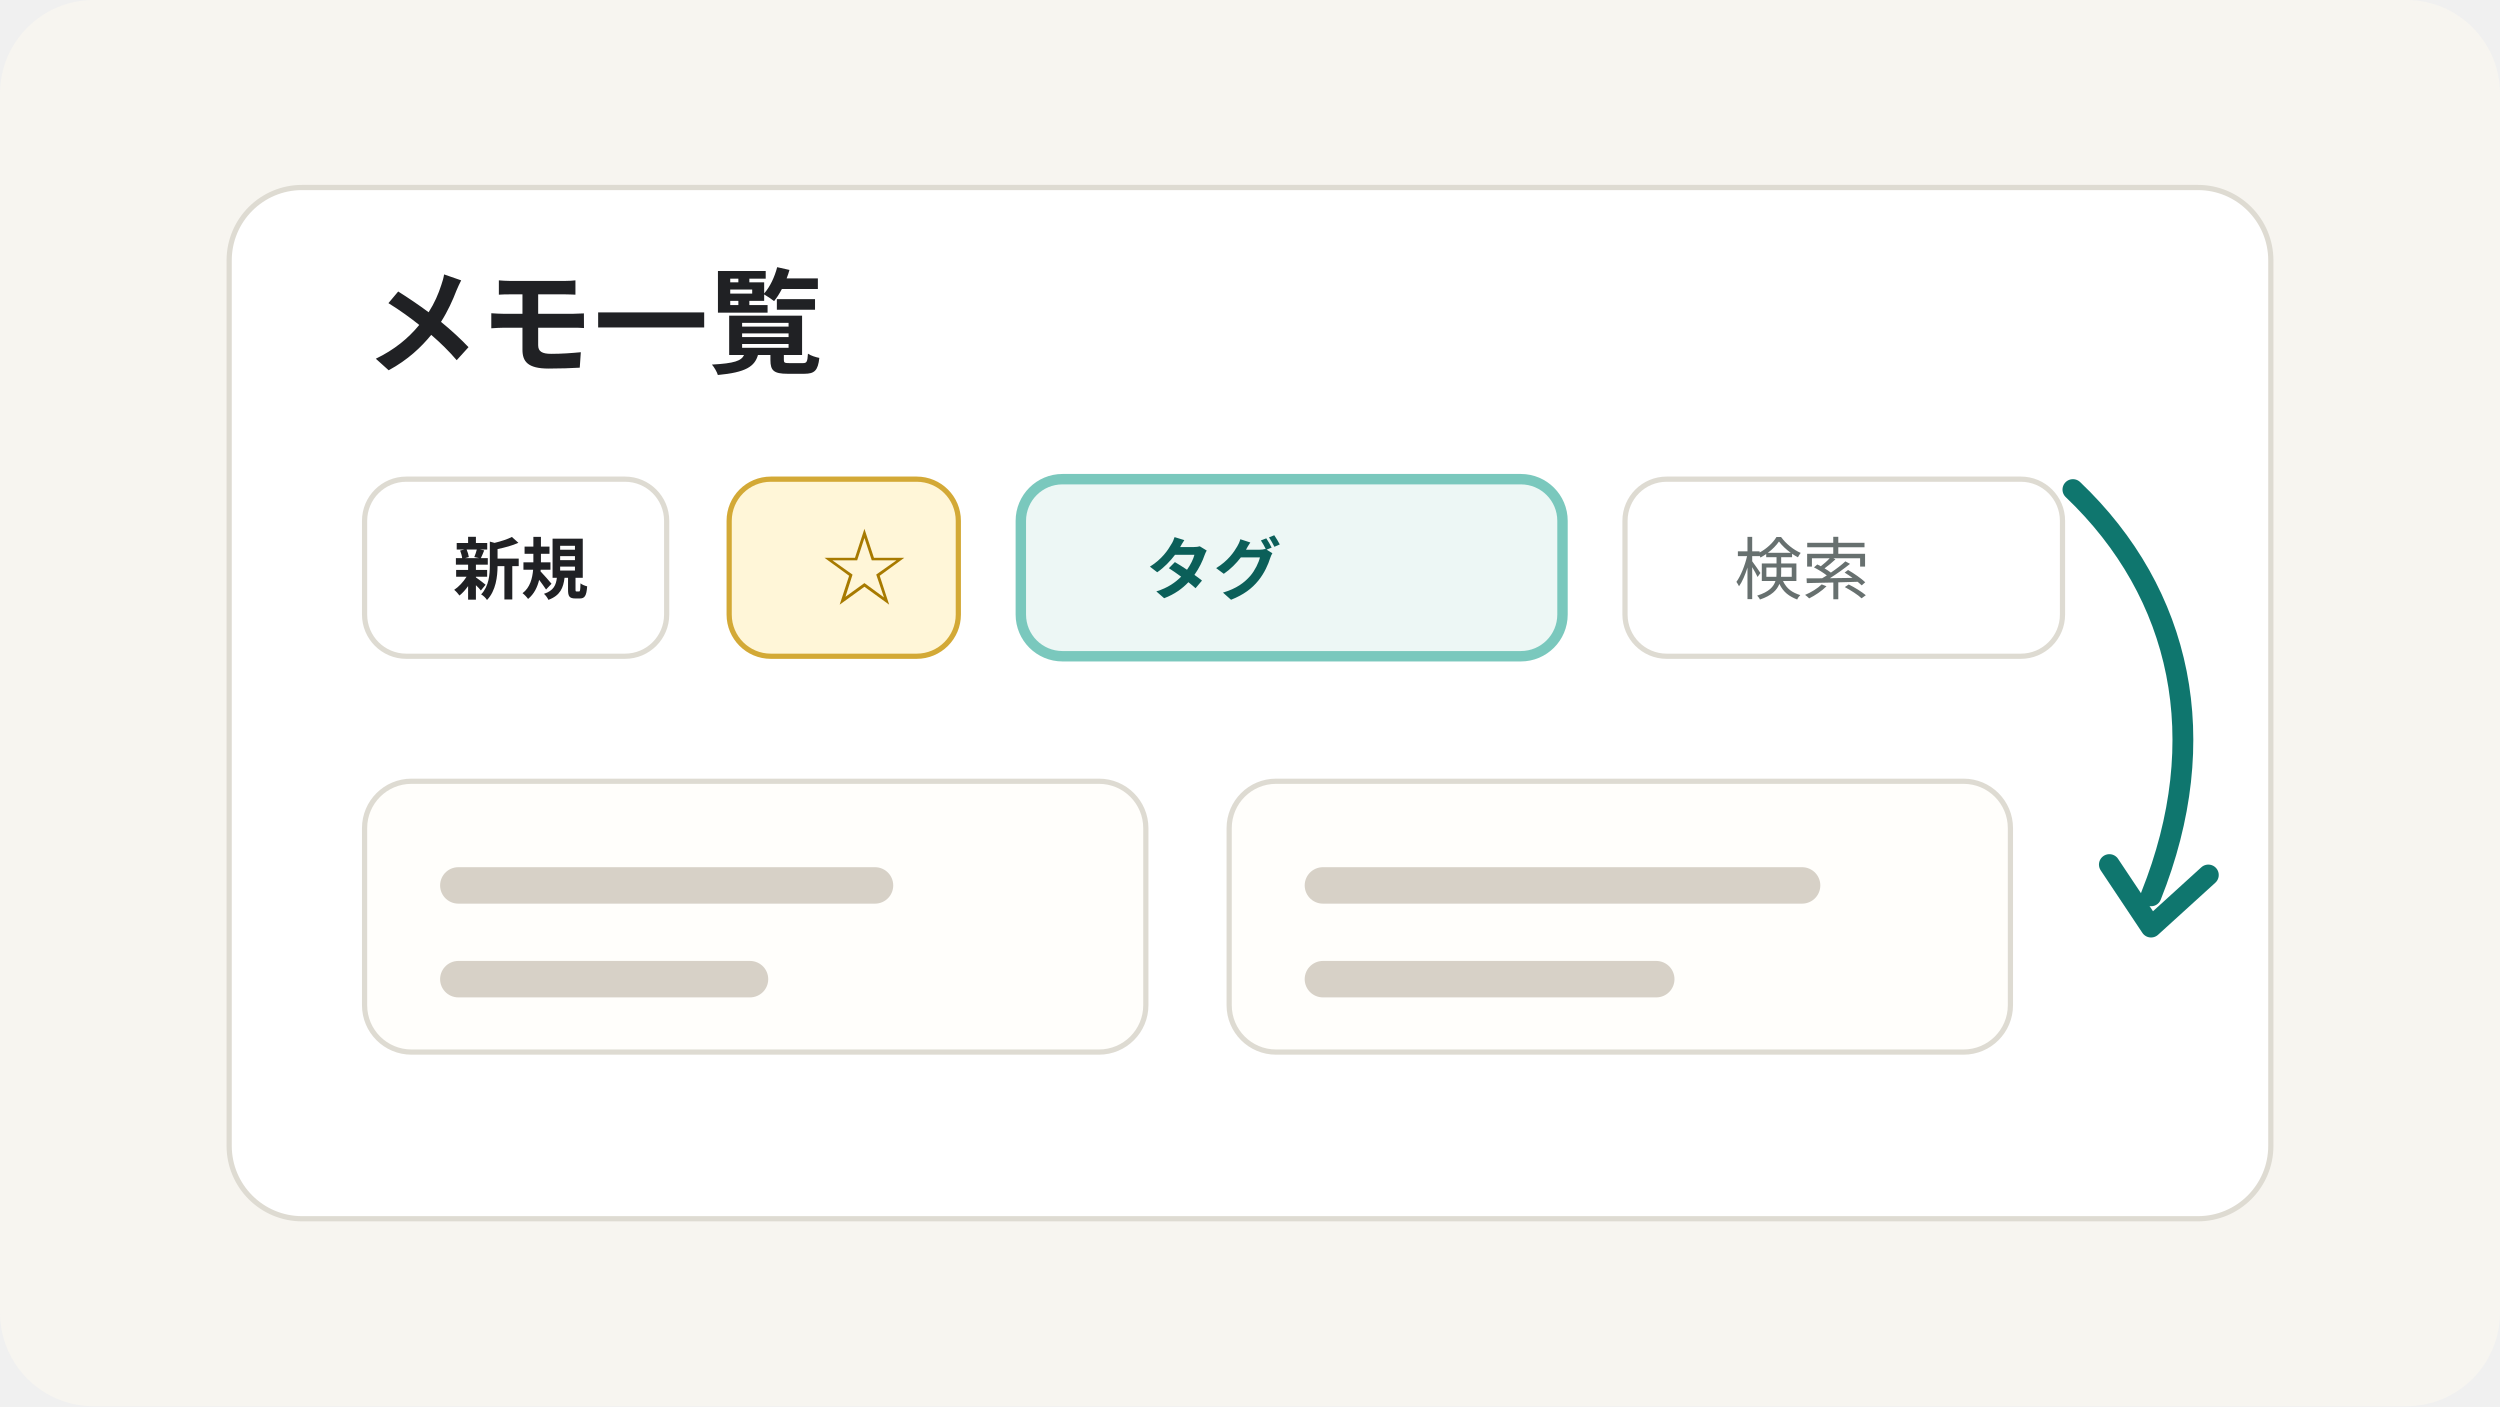
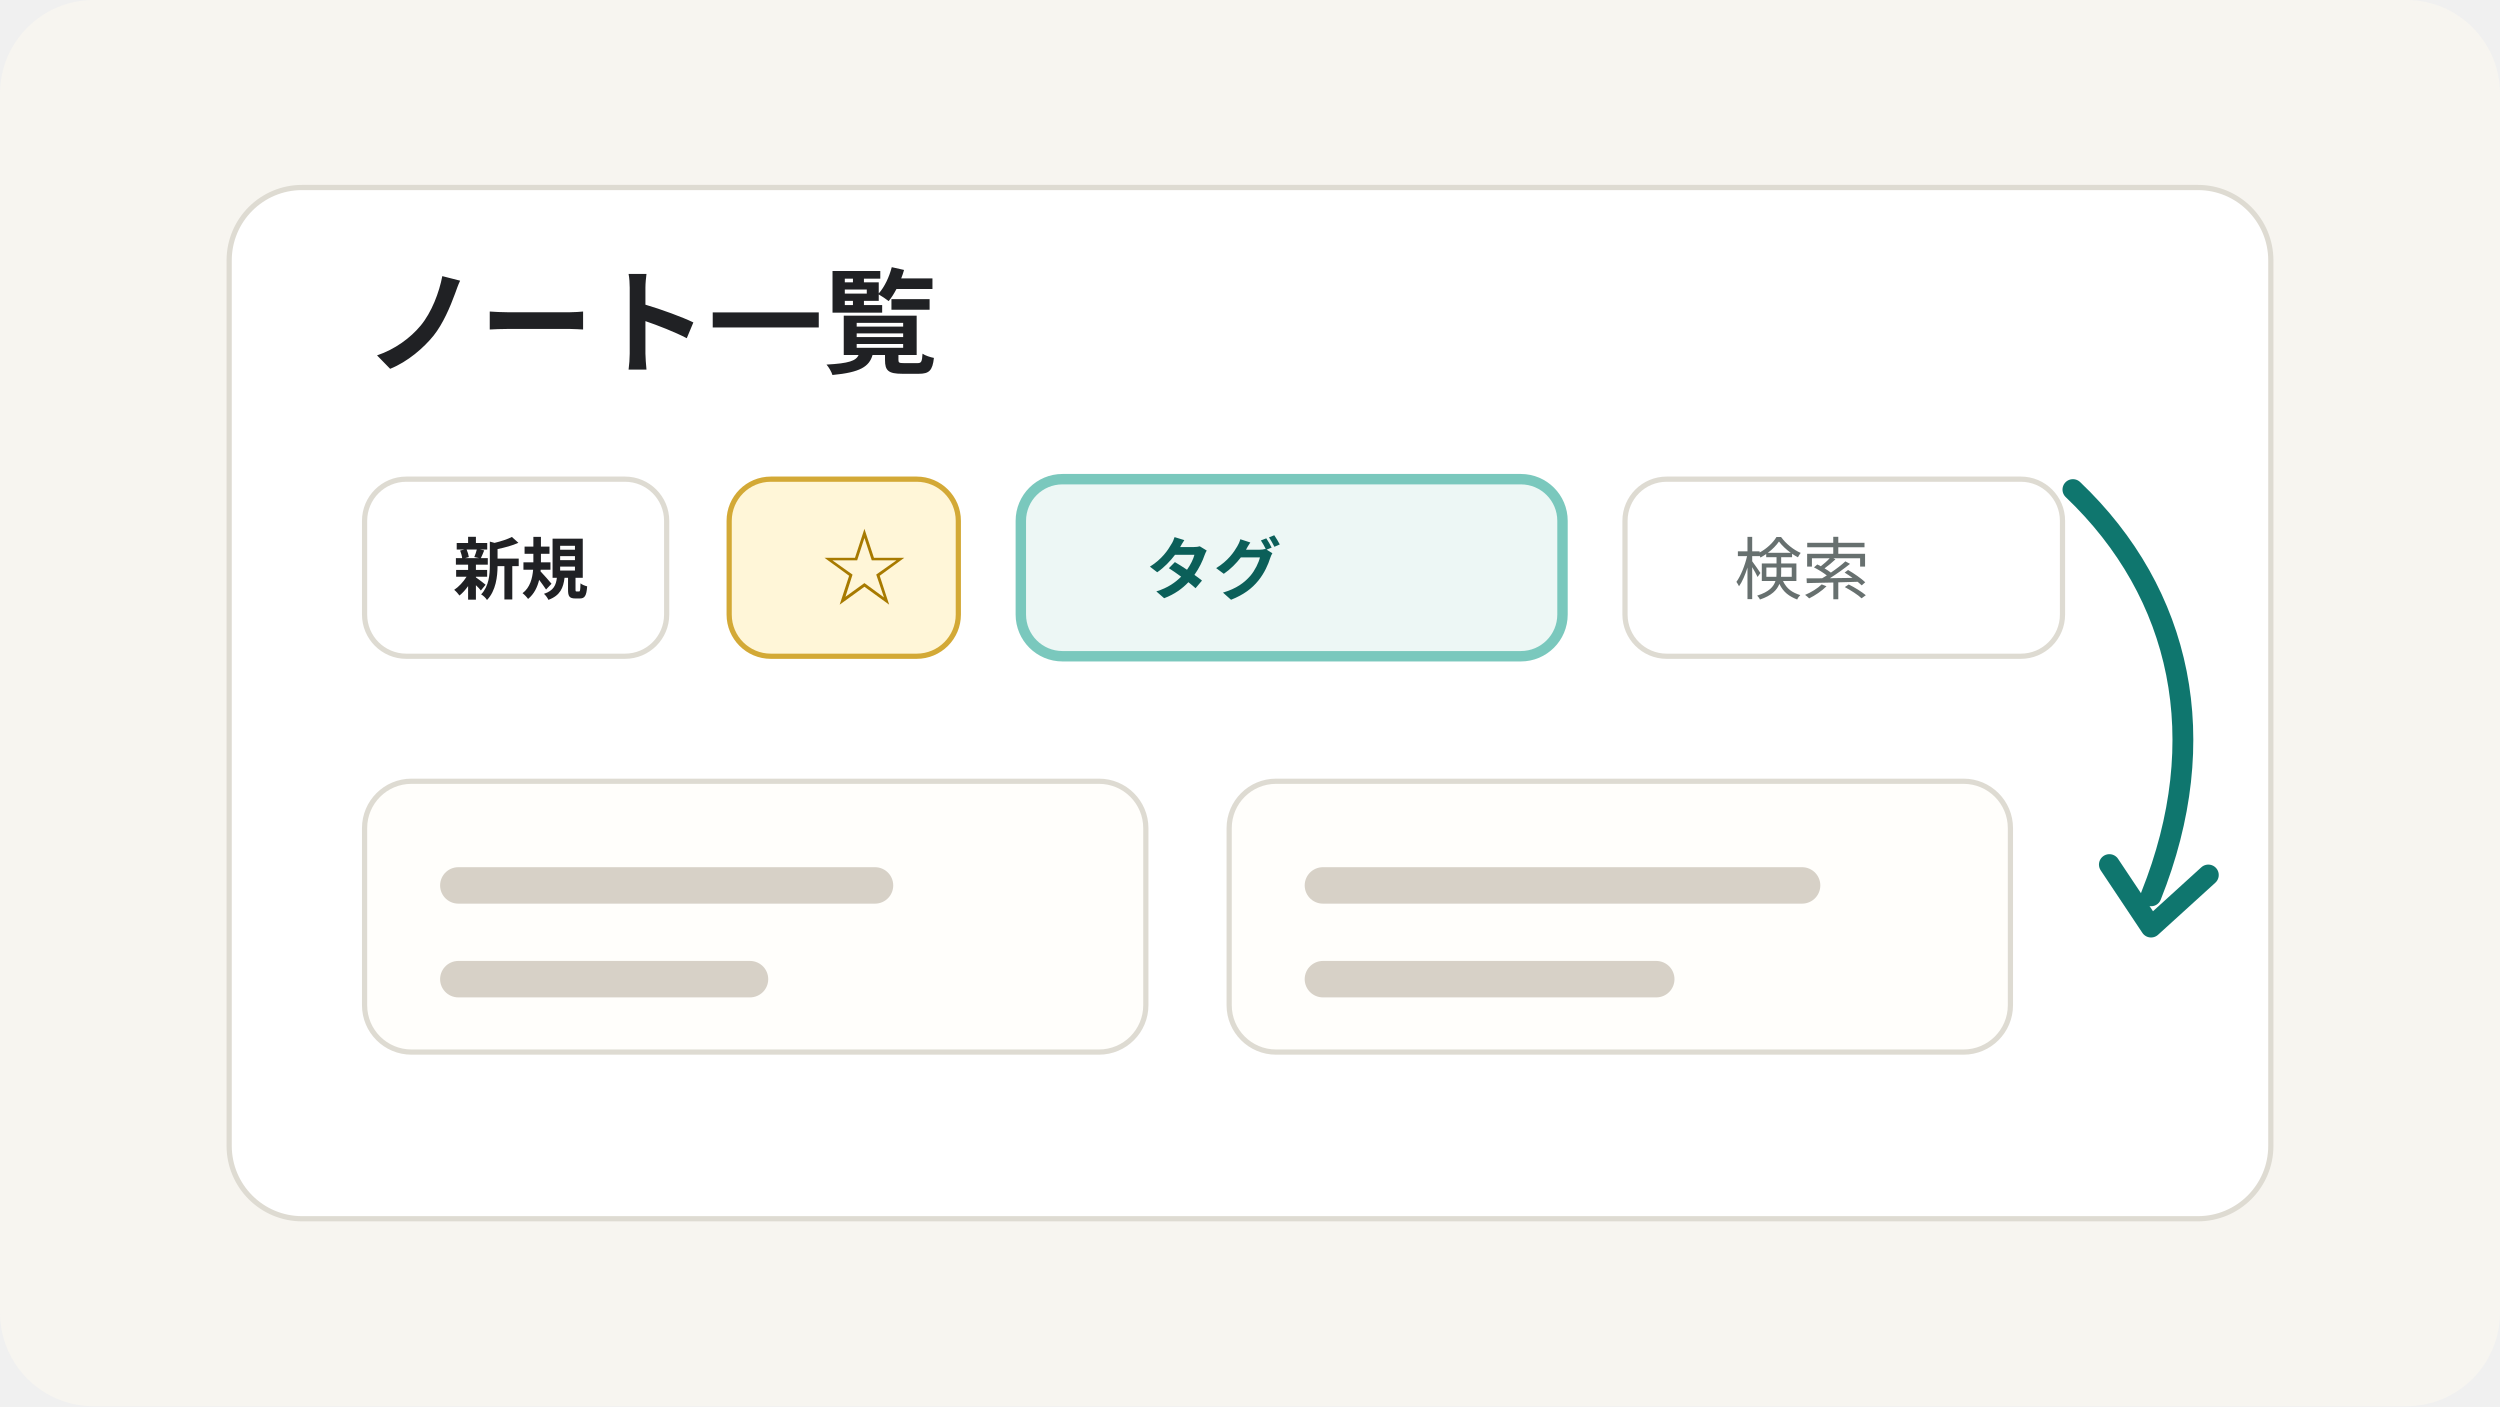
<svg xmlns="http://www.w3.org/2000/svg" viewBox="0 0 480 270" role="img" aria-labelledby="title desc">
  <rect width="480" height="270" rx="18" fill="#f7f5f0" />
  <rect x="44" y="36" width="392" height="198" rx="14" fill="#ffffff" stroke="#dedbd2" />
-   <text x="70" y="70" fill="#202124" font-family="Segoe UI, Yu Gothic UI, Meiryo, Arial, sans-serif" font-size="22" font-weight="800">メモ一覧</text>
+   <text x="70" y="70" fill="#202124" font-family="Segoe UI, Yu Gothic UI, Meiryo, Arial, sans-serif" font-size="22" font-weight="800">ノート一覧</text>
  <rect x="70" y="92" width="58" height="34" rx="8" fill="#ffffff" stroke="#dedbd2" />
  <text x="87" y="114" fill="#202124" font-family="Segoe UI, Yu Gothic UI, Meiryo, Arial, sans-serif" font-size="13" font-weight="700">新規</text>
  <rect x="140" y="92" width="44" height="34" rx="8" fill="#fff6d8" stroke="#d3a936" />
  <text x="157" y="116" fill="#a77a00" font-family="Segoe UI, Yu Gothic UI, Meiryo, Arial, sans-serif" font-size="20" font-weight="800">☆</text>
  <rect x="196" y="92" width="104" height="34" rx="8" fill="#edf7f5" stroke="#7ac8bd" stroke-width="2" />
  <text x="220" y="114" fill="#0b5f59" font-family="Segoe UI, Yu Gothic UI, Meiryo, Arial, sans-serif" font-size="13" font-weight="800">タグ</text>
  <rect x="312" y="92" width="84" height="34" rx="8" fill="#ffffff" stroke="#dedbd2" />
  <text x="333" y="114" fill="#67706f" font-family="Segoe UI, Yu Gothic UI, Meiryo, Arial, sans-serif" font-size="13">検索</text>
  <rect x="70" y="150" width="150" height="52" rx="9" fill="#fffefb" stroke="#dedbd2" />
  <rect x="236" y="150" width="150" height="52" rx="9" fill="#fffefb" stroke="#dedbd2" />
  <path d="M88 170h80M88 188h56M254 170h92M254 188h64" stroke="#d7d1c7" stroke-width="7" stroke-linecap="round" />
  <path d="M398 94c21 20 27 48 15 78" fill="none" stroke="#0f766e" stroke-width="4" stroke-linecap="round" />
  <path d="M405 166l8 12 11-10" fill="none" stroke="#0f766e" stroke-width="4" stroke-linecap="round" stroke-linejoin="round" />
</svg>
